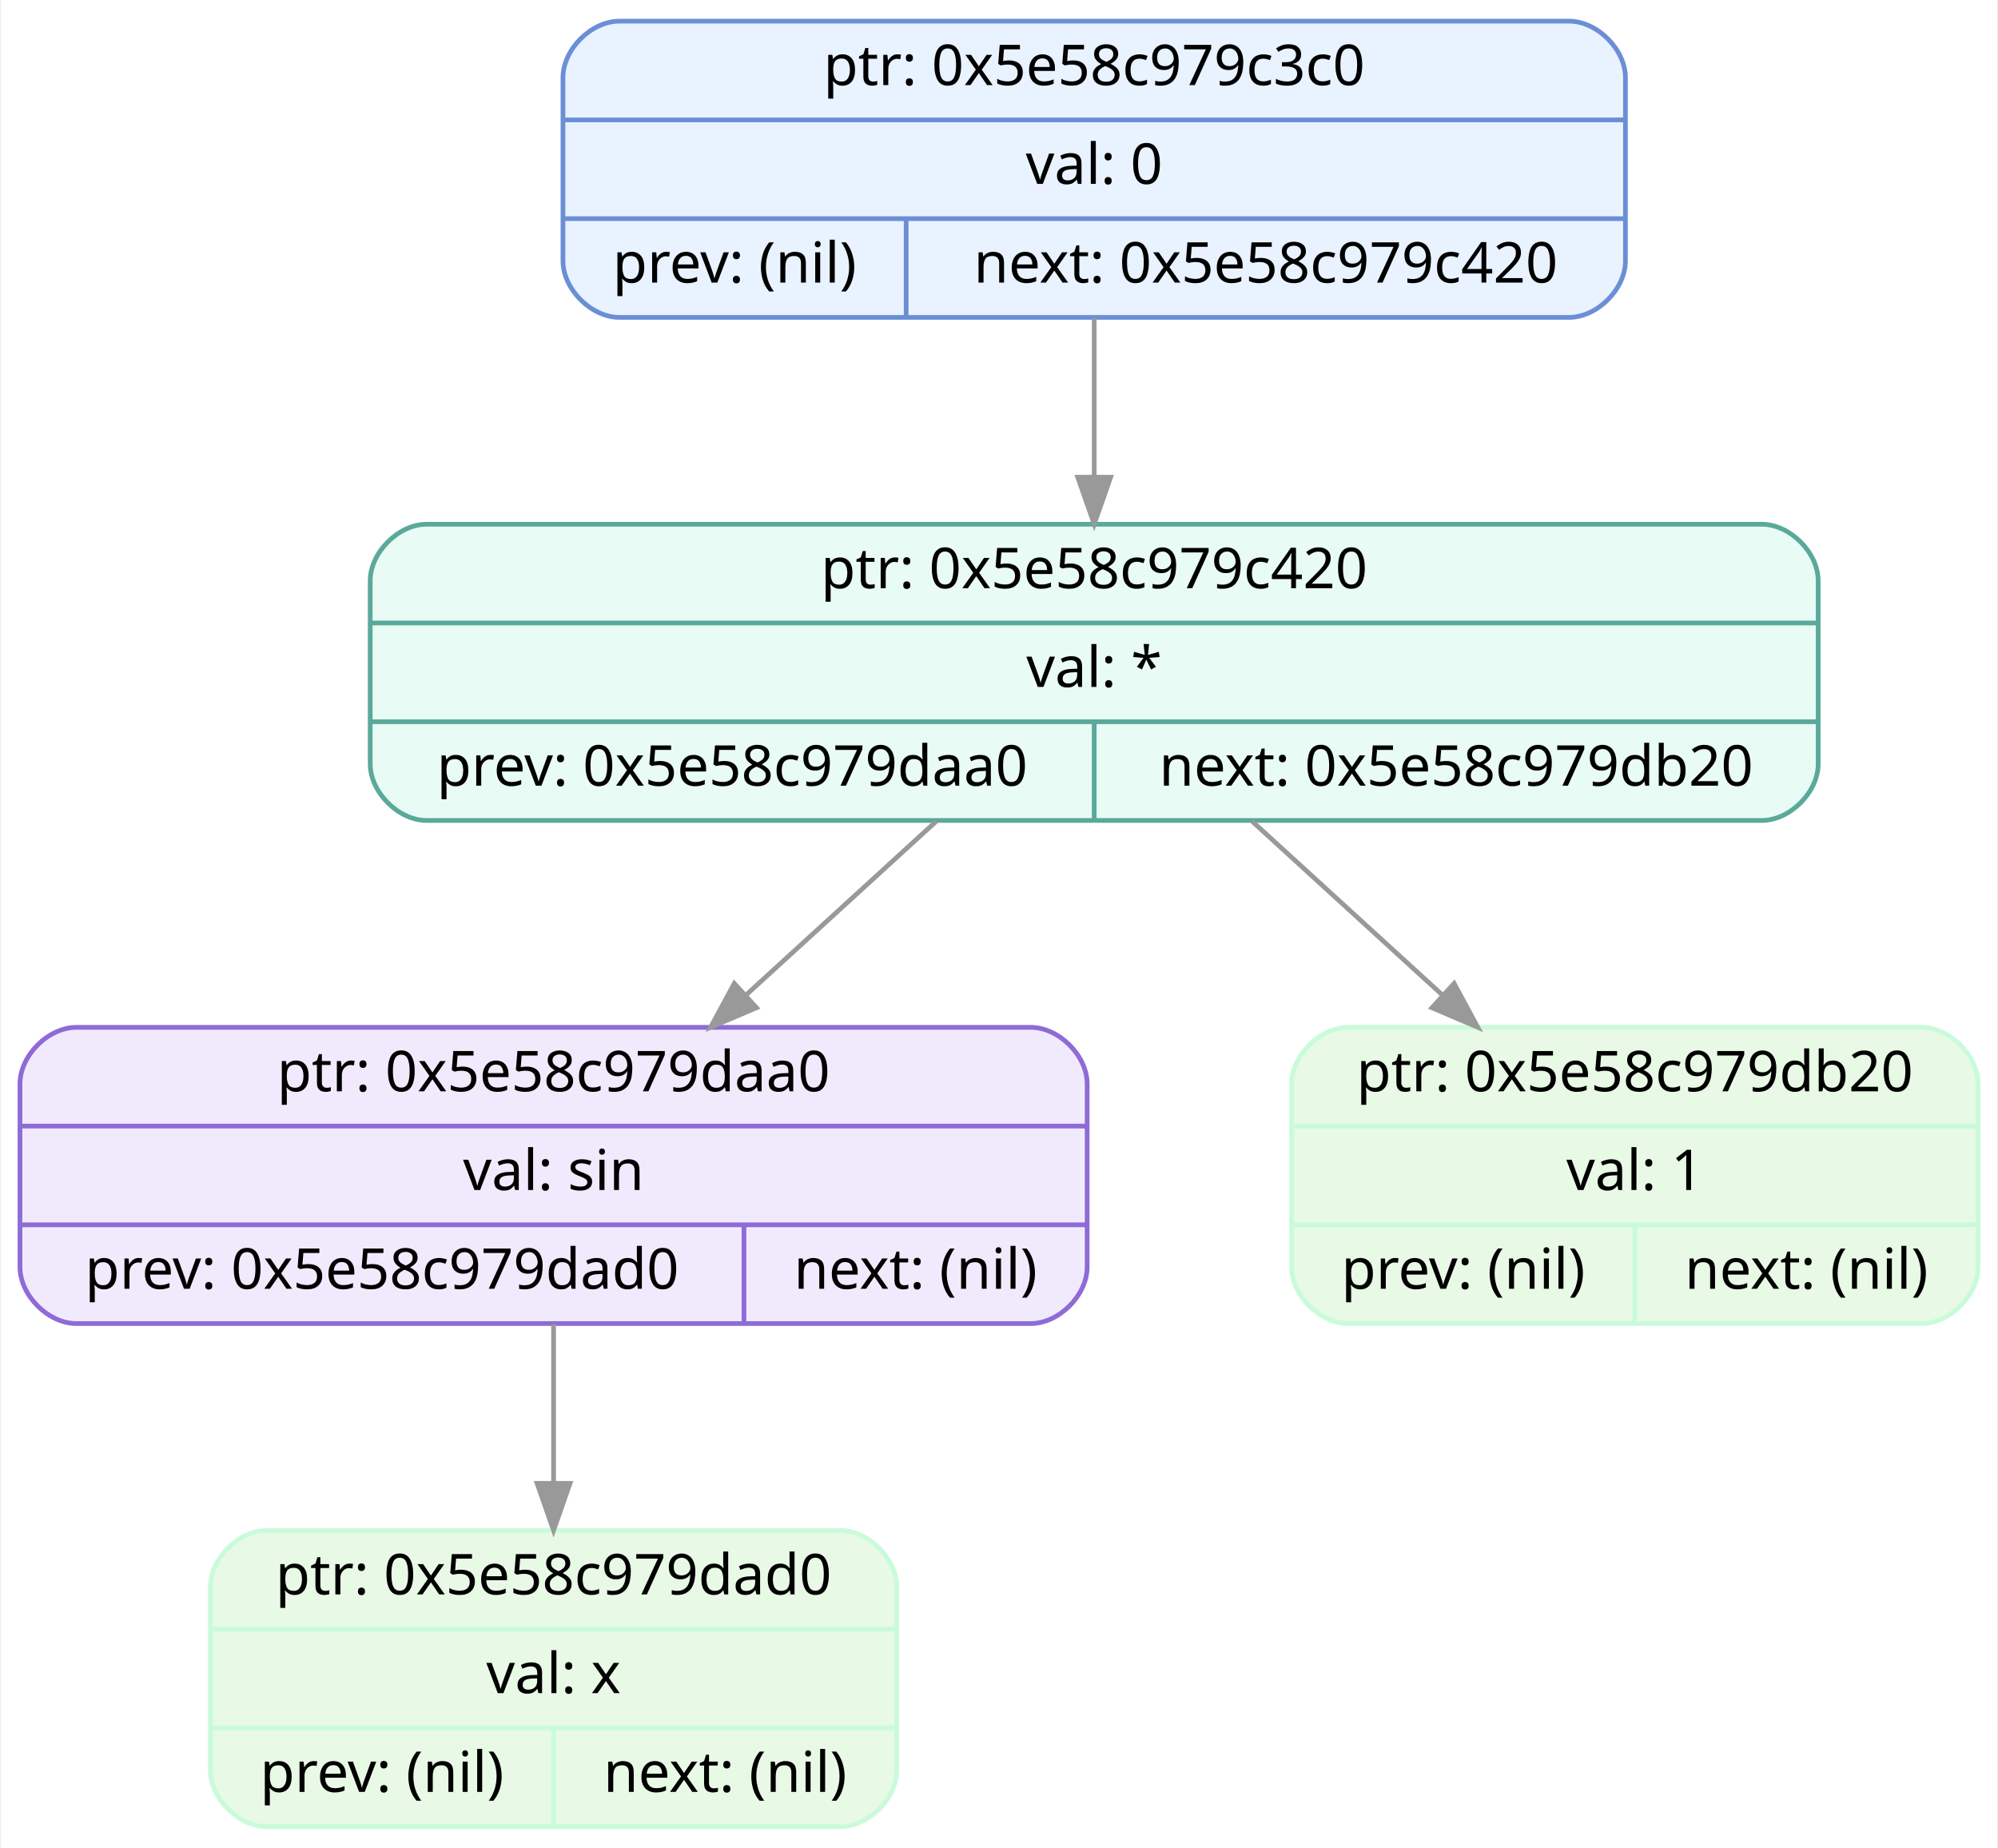
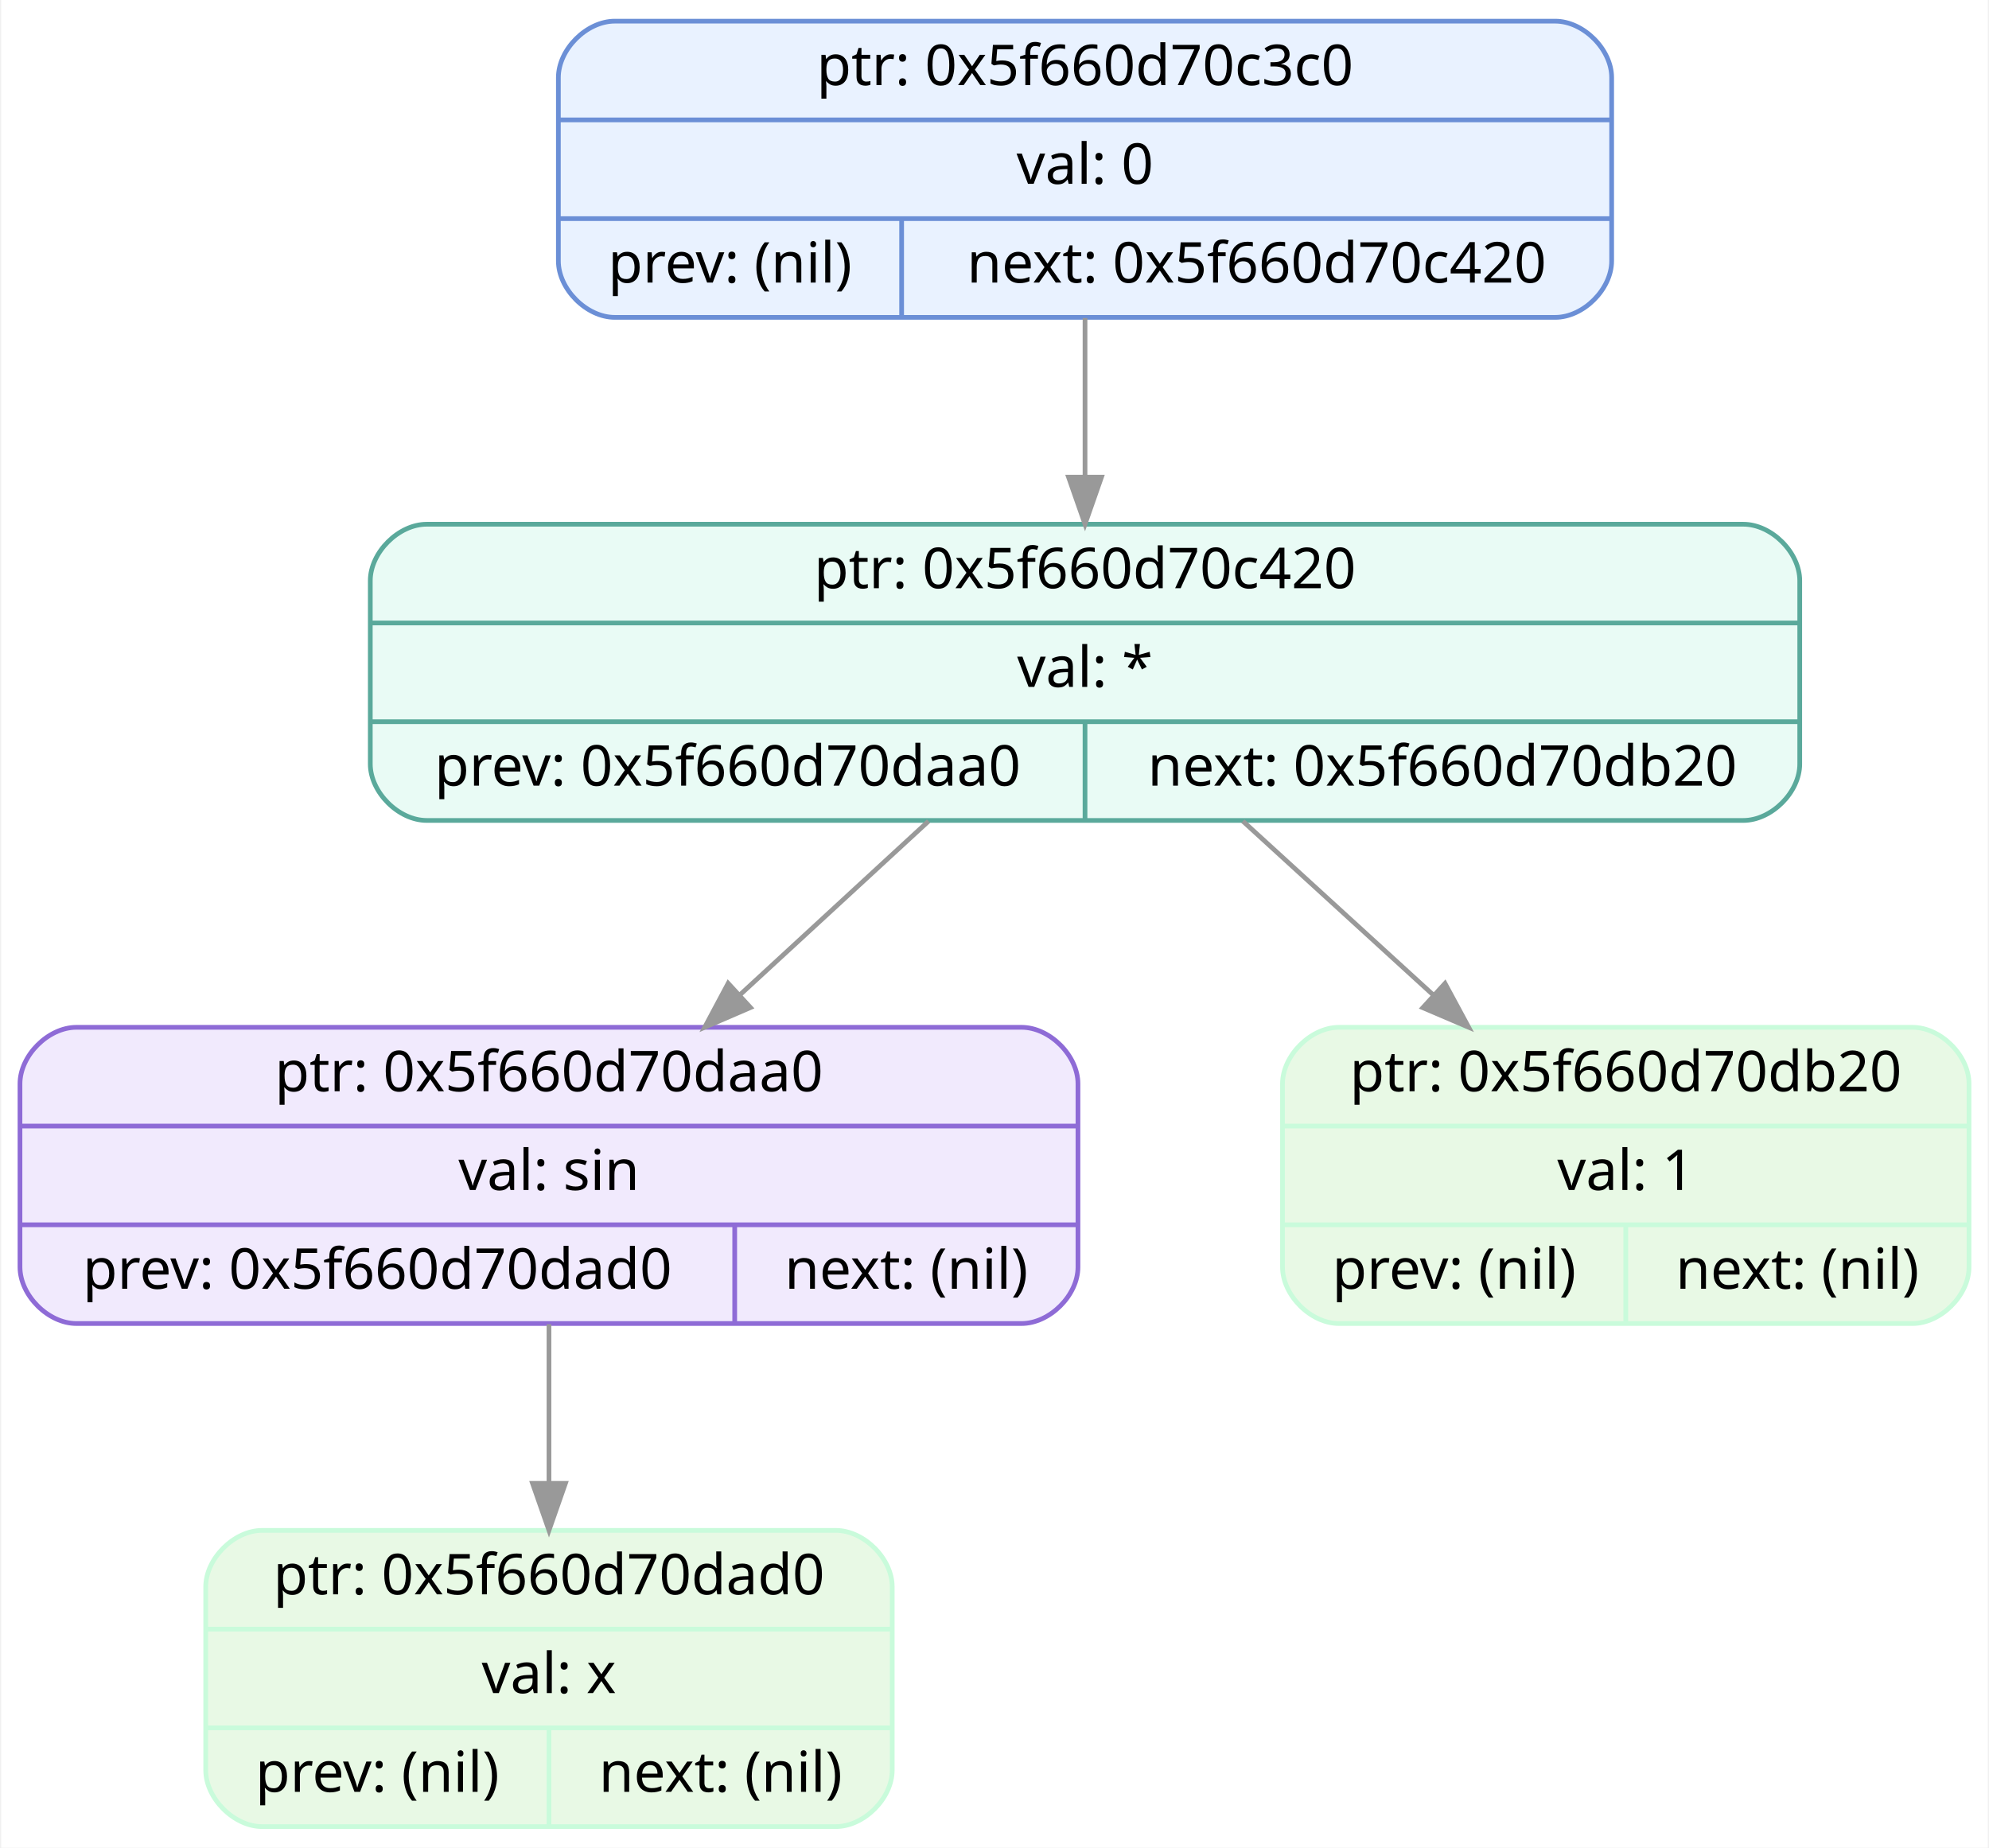
- <svg xmlns="http://www.w3.org/2000/svg" width="425pt" height="393pt" viewBox="0.00 0.00 424.50 393.00">
+ <svg xmlns="http://www.w3.org/2000/svg" width="423pt" height="393pt" viewBox="0.00 0.00 422.50 393.00">
  <g id="graph0" class="graph" transform="scale(1 1) rotate(0) translate(4 389)">
-     <polygon fill="white" stroke="transparent" points="-4,4 -4,-389 420.5,-389 420.5,4 -4,4" />
+     <polygon fill="white" stroke="transparent" points="-4,4 -4,-389 418.5,-389 418.5,4 -4,4" />
    <g id="node1" class="node">
-       <path fill="#e9f2ff" stroke="#6b8fd6" d="M127.5,-321.5C127.5,-321.5 329.5,-321.5 329.5,-321.5 335.5,-321.5 341.5,-327.5 341.5,-333.5 341.5,-333.5 341.5,-372.5 341.5,-372.5 341.5,-378.5 335.5,-384.5 329.5,-384.5 329.5,-384.5 127.5,-384.5 127.5,-384.5 121.5,-384.5 115.5,-378.5 115.5,-372.5 115.5,-372.5 115.5,-333.5 115.5,-333.5 115.5,-327.5 121.5,-321.5 127.5,-321.5" />
-       <text text-anchor="middle" x="228.5" y="-370.9" font-family="Fira Mono" font-size="12.00">ptr: 0x5e58c979c3c0</text>
-       <polyline fill="none" stroke="#6b8fd6" points="115.5,-363.5 341.5,-363.5 " />
-       <text text-anchor="middle" x="228.5" y="-349.9" font-family="Fira Mono" font-size="12.00">val: 0</text>
-       <polyline fill="none" stroke="#6b8fd6" points="115.5,-342.5 341.5,-342.5 " />
-       <text text-anchor="middle" x="152" y="-328.9" font-family="Fira Mono" font-size="12.00">prev: (nil)</text>
-       <polyline fill="none" stroke="#6b8fd6" points="188.5,-321.5 188.5,-342.5 " />
-       <text text-anchor="middle" x="265" y="-328.9" font-family="Fira Mono" font-size="12.00">next: 0x5e58c979c420</text>
+       <path fill="#e9f2ff" stroke="#6b8fd6" d="M126.5,-321.5C126.5,-321.5 326.5,-321.5 326.5,-321.5 332.5,-321.5 338.5,-327.5 338.5,-333.5 338.5,-333.5 338.5,-372.5 338.5,-372.5 338.5,-378.5 332.5,-384.5 326.5,-384.5 326.5,-384.5 126.5,-384.5 126.5,-384.5 120.5,-384.5 114.5,-378.5 114.5,-372.5 114.5,-372.5 114.5,-333.5 114.5,-333.5 114.5,-327.5 120.5,-321.5 126.5,-321.5" />
+       <text text-anchor="middle" x="226.5" y="-370.9" font-family="Fira Mono" font-size="12.00">ptr: 0x5f660d70c3c0</text>
+       <polyline fill="none" stroke="#6b8fd6" points="114.5,-363.5 338.5,-363.5 " />
+       <text text-anchor="middle" x="226.5" y="-349.9" font-family="Fira Mono" font-size="12.00">val: 0</text>
+       <polyline fill="none" stroke="#6b8fd6" points="114.5,-342.5 338.5,-342.5 " />
+       <text text-anchor="middle" x="151" y="-328.9" font-family="Fira Mono" font-size="12.00">prev: (nil)</text>
+       <polyline fill="none" stroke="#6b8fd6" points="187.5,-321.5 187.5,-342.5 " />
+       <text text-anchor="middle" x="263" y="-328.9" font-family="Fira Mono" font-size="12.00">next: 0x5f660d70c420</text>
    </g>
    <g id="node2" class="node">
-       <path fill="#e9fbf5" stroke="#5aa99b" d="M86.5,-214.5C86.5,-214.5 370.5,-214.5 370.5,-214.5 376.5,-214.5 382.5,-220.5 382.5,-226.5 382.5,-226.5 382.5,-265.5 382.5,-265.5 382.5,-271.5 376.5,-277.5 370.5,-277.5 370.5,-277.5 86.5,-277.5 86.5,-277.5 80.5,-277.5 74.5,-271.5 74.5,-265.5 74.5,-265.5 74.5,-226.5 74.5,-226.5 74.5,-220.5 80.5,-214.5 86.5,-214.5" />
-       <text text-anchor="middle" x="228.5" y="-263.9" font-family="Fira Mono" font-size="12.00">ptr: 0x5e58c979c420</text>
-       <polyline fill="none" stroke="#5aa99b" points="74.5,-256.5 382.5,-256.5 " />
-       <text text-anchor="middle" x="228.5" y="-242.9" font-family="Fira Mono" font-size="12.00">val: *</text>
-       <polyline fill="none" stroke="#5aa99b" points="74.5,-235.5 382.5,-235.5 " />
-       <text text-anchor="middle" x="151.5" y="-221.9" font-family="Fira Mono" font-size="12.00">prev: 0x5e58c979daa0</text>
-       <polyline fill="none" stroke="#5aa99b" points="228.5,-214.5 228.5,-235.5 " />
-       <text text-anchor="middle" x="305.5" y="-221.9" font-family="Fira Mono" font-size="12.00">next: 0x5e58c979db20</text>
+       <path fill="#e9fbf5" stroke="#5aa99b" d="M86.5,-214.5C86.5,-214.5 366.5,-214.5 366.5,-214.5 372.5,-214.5 378.5,-220.5 378.5,-226.5 378.5,-226.5 378.5,-265.5 378.5,-265.5 378.5,-271.5 372.5,-277.5 366.5,-277.5 366.5,-277.5 86.5,-277.5 86.5,-277.5 80.5,-277.5 74.5,-271.5 74.5,-265.5 74.5,-265.5 74.5,-226.5 74.5,-226.5 74.5,-220.5 80.5,-214.5 86.5,-214.5" />
+       <text text-anchor="middle" x="226.5" y="-263.9" font-family="Fira Mono" font-size="12.00">ptr: 0x5f660d70c420</text>
+       <polyline fill="none" stroke="#5aa99b" points="74.5,-256.5 378.5,-256.5 " />
+       <text text-anchor="middle" x="226.5" y="-242.9" font-family="Fira Mono" font-size="12.00">val: *</text>
+       <polyline fill="none" stroke="#5aa99b" points="74.5,-235.5 378.5,-235.5 " />
+       <text text-anchor="middle" x="150.5" y="-221.9" font-family="Fira Mono" font-size="12.00">prev: 0x5f660d70daa0</text>
+       <polyline fill="none" stroke="#5aa99b" points="226.5,-214.5 226.5,-235.5 " />
+       <text text-anchor="middle" x="302.5" y="-221.9" font-family="Fira Mono" font-size="12.00">next: 0x5f660d70db20</text>
    </g>
    <g id="edge1" class="edge">
-       <path fill="none" stroke="#999999" d="M228.5,-321.35C228.5,-310.78 228.5,-298.78 228.5,-287.54" />
-       <polygon fill="#999999" stroke="#999999" points="232,-287.51 228.5,-277.51 225,-287.51 232,-287.51" />
+       <path fill="none" stroke="#999999" d="M226.5,-321.35C226.5,-310.78 226.5,-298.78 226.5,-287.54" />
+       <polygon fill="#999999" stroke="#999999" points="230,-287.51 226.5,-277.51 223,-287.51 230,-287.51" />
    </g>
    <g id="node3" class="node">
-       <path fill="#f1eafd" stroke="#8e6bd6" d="M12,-107.5C12,-107.5 215,-107.5 215,-107.5 221,-107.5 227,-113.5 227,-119.5 227,-119.5 227,-158.5 227,-158.5 227,-164.5 221,-170.5 215,-170.5 215,-170.5 12,-170.5 12,-170.5 6,-170.5 0,-164.5 0,-158.5 0,-158.5 0,-119.5 0,-119.5 0,-113.5 6,-107.5 12,-107.5" />
-       <text text-anchor="middle" x="113.5" y="-156.9" font-family="Fira Mono" font-size="12.00">ptr: 0x5e58c979daa0</text>
-       <polyline fill="none" stroke="#8e6bd6" points="0,-149.5 227,-149.5 " />
-       <text text-anchor="middle" x="113.5" y="-135.9" font-family="Fira Mono" font-size="12.00">val: sin</text>
-       <polyline fill="none" stroke="#8e6bd6" points="0,-128.5 227,-128.5 " />
-       <text text-anchor="middle" x="77" y="-114.9" font-family="Fira Mono" font-size="12.00">prev: 0x5e58c979dad0</text>
-       <polyline fill="none" stroke="#8e6bd6" points="154,-107.5 154,-128.5 " />
-       <text text-anchor="middle" x="190.5" y="-114.9" font-family="Fira Mono" font-size="12.00">next: (nil)</text>
+       <path fill="#f1eafd" stroke="#8e6bd6" d="M12,-107.5C12,-107.5 213,-107.5 213,-107.5 219,-107.5 225,-113.5 225,-119.5 225,-119.5 225,-158.5 225,-158.5 225,-164.5 219,-170.5 213,-170.5 213,-170.5 12,-170.5 12,-170.5 6,-170.5 0,-164.5 0,-158.5 0,-158.5 0,-119.5 0,-119.5 0,-113.5 6,-107.5 12,-107.5" />
+       <text text-anchor="middle" x="112.5" y="-156.9" font-family="Fira Mono" font-size="12.00">ptr: 0x5f660d70daa0</text>
+       <polyline fill="none" stroke="#8e6bd6" points="0,-149.5 225,-149.5 " />
+       <text text-anchor="middle" x="112.5" y="-135.9" font-family="Fira Mono" font-size="12.00">val: sin</text>
+       <polyline fill="none" stroke="#8e6bd6" points="0,-128.5 225,-128.5 " />
+       <text text-anchor="middle" x="76" y="-114.9" font-family="Fira Mono" font-size="12.00">prev: 0x5f660d70dad0</text>
+       <polyline fill="none" stroke="#8e6bd6" points="152,-107.5 152,-128.5 " />
+       <text text-anchor="middle" x="188.5" y="-114.9" font-family="Fira Mono" font-size="12.00">next: (nil)</text>
    </g>
    <g id="edge2" class="edge">
-       <path fill="none" stroke="#999999" d="M194.93,-214.35C182.29,-202.81 167.78,-189.56 154.54,-177.47" />
-       <polygon fill="#999999" stroke="#999999" points="156.66,-174.67 146.91,-170.51 151.94,-179.84 156.66,-174.67" />
+       <path fill="none" stroke="#999999" d="M193.22,-214.35C180.69,-202.81 166.31,-189.56 153.18,-177.47" />
+       <polygon fill="#999999" stroke="#999999" points="155.35,-174.71 145.62,-170.51 150.61,-179.86 155.35,-174.71" />
    </g>
    <g id="node5" class="node">
-       <path fill="#e8f9e5" stroke="#c9fbdb" d="M282.5,-107.5C282.5,-107.5 404.5,-107.5 404.5,-107.5 410.5,-107.5 416.5,-113.5 416.5,-119.5 416.5,-119.5 416.5,-158.5 416.5,-158.5 416.5,-164.5 410.5,-170.5 404.5,-170.5 404.5,-170.5 282.5,-170.5 282.5,-170.5 276.5,-170.5 270.5,-164.5 270.5,-158.5 270.5,-158.5 270.5,-119.5 270.5,-119.5 270.5,-113.5 276.5,-107.5 282.5,-107.5" />
-       <text text-anchor="middle" x="343.5" y="-156.9" font-family="Fira Mono" font-size="12.00">ptr: 0x5e58c979db20</text>
-       <polyline fill="none" stroke="#c9fbdb" points="270.5,-149.5 416.5,-149.5 " />
-       <text text-anchor="middle" x="343.5" y="-135.9" font-family="Fira Mono" font-size="12.00">val: 1</text>
-       <polyline fill="none" stroke="#c9fbdb" points="270.5,-128.5 416.5,-128.5 " />
-       <text text-anchor="middle" x="307" y="-114.9" font-family="Fira Mono" font-size="12.00">prev: (nil)</text>
-       <polyline fill="none" stroke="#c9fbdb" points="343.5,-107.5 343.5,-128.5 " />
-       <text text-anchor="middle" x="380" y="-114.9" font-family="Fira Mono" font-size="12.00">next: (nil)</text>
+       <path fill="#e8f9e5" stroke="#c9fbdb" d="M280.5,-107.5C280.5,-107.5 402.5,-107.5 402.5,-107.5 408.5,-107.5 414.5,-113.5 414.5,-119.5 414.5,-119.5 414.5,-158.5 414.5,-158.5 414.5,-164.5 408.5,-170.5 402.5,-170.5 402.5,-170.5 280.5,-170.5 280.5,-170.5 274.5,-170.5 268.5,-164.5 268.5,-158.5 268.5,-158.5 268.5,-119.5 268.5,-119.5 268.5,-113.5 274.5,-107.5 280.5,-107.5" />
+       <text text-anchor="middle" x="341.5" y="-156.9" font-family="Fira Mono" font-size="12.00">ptr: 0x5f660d70db20</text>
+       <polyline fill="none" stroke="#c9fbdb" points="268.5,-149.5 414.5,-149.5 " />
+       <text text-anchor="middle" x="341.5" y="-135.9" font-family="Fira Mono" font-size="12.00">val: 1</text>
+       <polyline fill="none" stroke="#c9fbdb" points="268.5,-128.5 414.5,-128.5 " />
+       <text text-anchor="middle" x="305" y="-114.9" font-family="Fira Mono" font-size="12.00">prev: (nil)</text>
+       <polyline fill="none" stroke="#c9fbdb" points="341.5,-107.5 341.5,-128.5 " />
+       <text text-anchor="middle" x="378" y="-114.9" font-family="Fira Mono" font-size="12.00">next: (nil)</text>
    </g>
    <g id="edge3" class="edge">
-       <path fill="none" stroke="#999999" d="M262.07,-214.35C274.71,-202.81 289.22,-189.56 302.46,-177.47" />
-       <polygon fill="#999999" stroke="#999999" points="305.06,-179.84 310.09,-170.51 300.34,-174.67 305.06,-179.84" />
+       <path fill="none" stroke="#999999" d="M260.07,-214.35C272.71,-202.81 287.22,-189.56 300.46,-177.47" />
+       <polygon fill="#999999" stroke="#999999" points="303.06,-179.84 308.09,-170.51 298.34,-174.67 303.06,-179.84" />
    </g>
    <g id="node4" class="node">
-       <path fill="#e8f9e5" stroke="#c9fbdb" d="M52.5,-0.5C52.5,-0.5 174.5,-0.5 174.5,-0.5 180.5,-0.5 186.5,-6.5 186.5,-12.5 186.5,-12.5 186.5,-51.5 186.5,-51.5 186.5,-57.5 180.5,-63.5 174.5,-63.5 174.5,-63.5 52.5,-63.5 52.5,-63.5 46.5,-63.5 40.5,-57.5 40.5,-51.5 40.5,-51.5 40.5,-12.5 40.5,-12.5 40.5,-6.5 46.5,-0.5 52.5,-0.5" />
-       <text text-anchor="middle" x="113.5" y="-49.9" font-family="Fira Mono" font-size="12.00">ptr: 0x5e58c979dad0</text>
-       <polyline fill="none" stroke="#c9fbdb" points="40.5,-42.5 186.5,-42.5 " />
-       <text text-anchor="middle" x="113.5" y="-28.9" font-family="Fira Mono" font-size="12.00">val: x</text>
-       <polyline fill="none" stroke="#c9fbdb" points="40.5,-21.5 186.5,-21.5 " />
-       <text text-anchor="middle" x="77" y="-7.9" font-family="Fira Mono" font-size="12.00">prev: (nil)</text>
-       <polyline fill="none" stroke="#c9fbdb" points="113.5,-0.5 113.5,-21.5 " />
-       <text text-anchor="middle" x="150" y="-7.9" font-family="Fira Mono" font-size="12.00">next: (nil)</text>
+       <path fill="#e8f9e5" stroke="#c9fbdb" d="M51.5,-0.5C51.5,-0.5 173.5,-0.5 173.5,-0.5 179.5,-0.5 185.5,-6.5 185.5,-12.5 185.5,-12.5 185.5,-51.5 185.5,-51.5 185.5,-57.5 179.5,-63.5 173.5,-63.5 173.5,-63.5 51.5,-63.5 51.5,-63.5 45.5,-63.5 39.5,-57.5 39.5,-51.5 39.5,-51.5 39.5,-12.5 39.5,-12.5 39.5,-6.5 45.5,-0.5 51.5,-0.5" />
+       <text text-anchor="middle" x="112.5" y="-49.9" font-family="Fira Mono" font-size="12.00">ptr: 0x5f660d70dad0</text>
+       <polyline fill="none" stroke="#c9fbdb" points="39.5,-42.5 185.5,-42.5 " />
+       <text text-anchor="middle" x="112.5" y="-28.9" font-family="Fira Mono" font-size="12.00">val: x</text>
+       <polyline fill="none" stroke="#c9fbdb" points="39.5,-21.5 185.5,-21.5 " />
+       <text text-anchor="middle" x="76" y="-7.9" font-family="Fira Mono" font-size="12.00">prev: (nil)</text>
+       <polyline fill="none" stroke="#c9fbdb" points="112.5,-0.5 112.5,-21.5 " />
+       <text text-anchor="middle" x="149" y="-7.9" font-family="Fira Mono" font-size="12.00">next: (nil)</text>
    </g>
    <g id="edge4" class="edge">
-       <path fill="none" stroke="#999999" d="M113.5,-107.35C113.5,-96.78 113.5,-84.78 113.5,-73.54" />
-       <polygon fill="#999999" stroke="#999999" points="117,-73.51 113.5,-63.51 110,-73.51 117,-73.51" />
+       <path fill="none" stroke="#999999" d="M112.5,-107.35C112.5,-96.78 112.5,-84.78 112.5,-73.54" />
+       <polygon fill="#999999" stroke="#999999" points="116,-73.51 112.5,-63.51 109,-73.51 116,-73.51" />
    </g>
  </g>
</svg>
